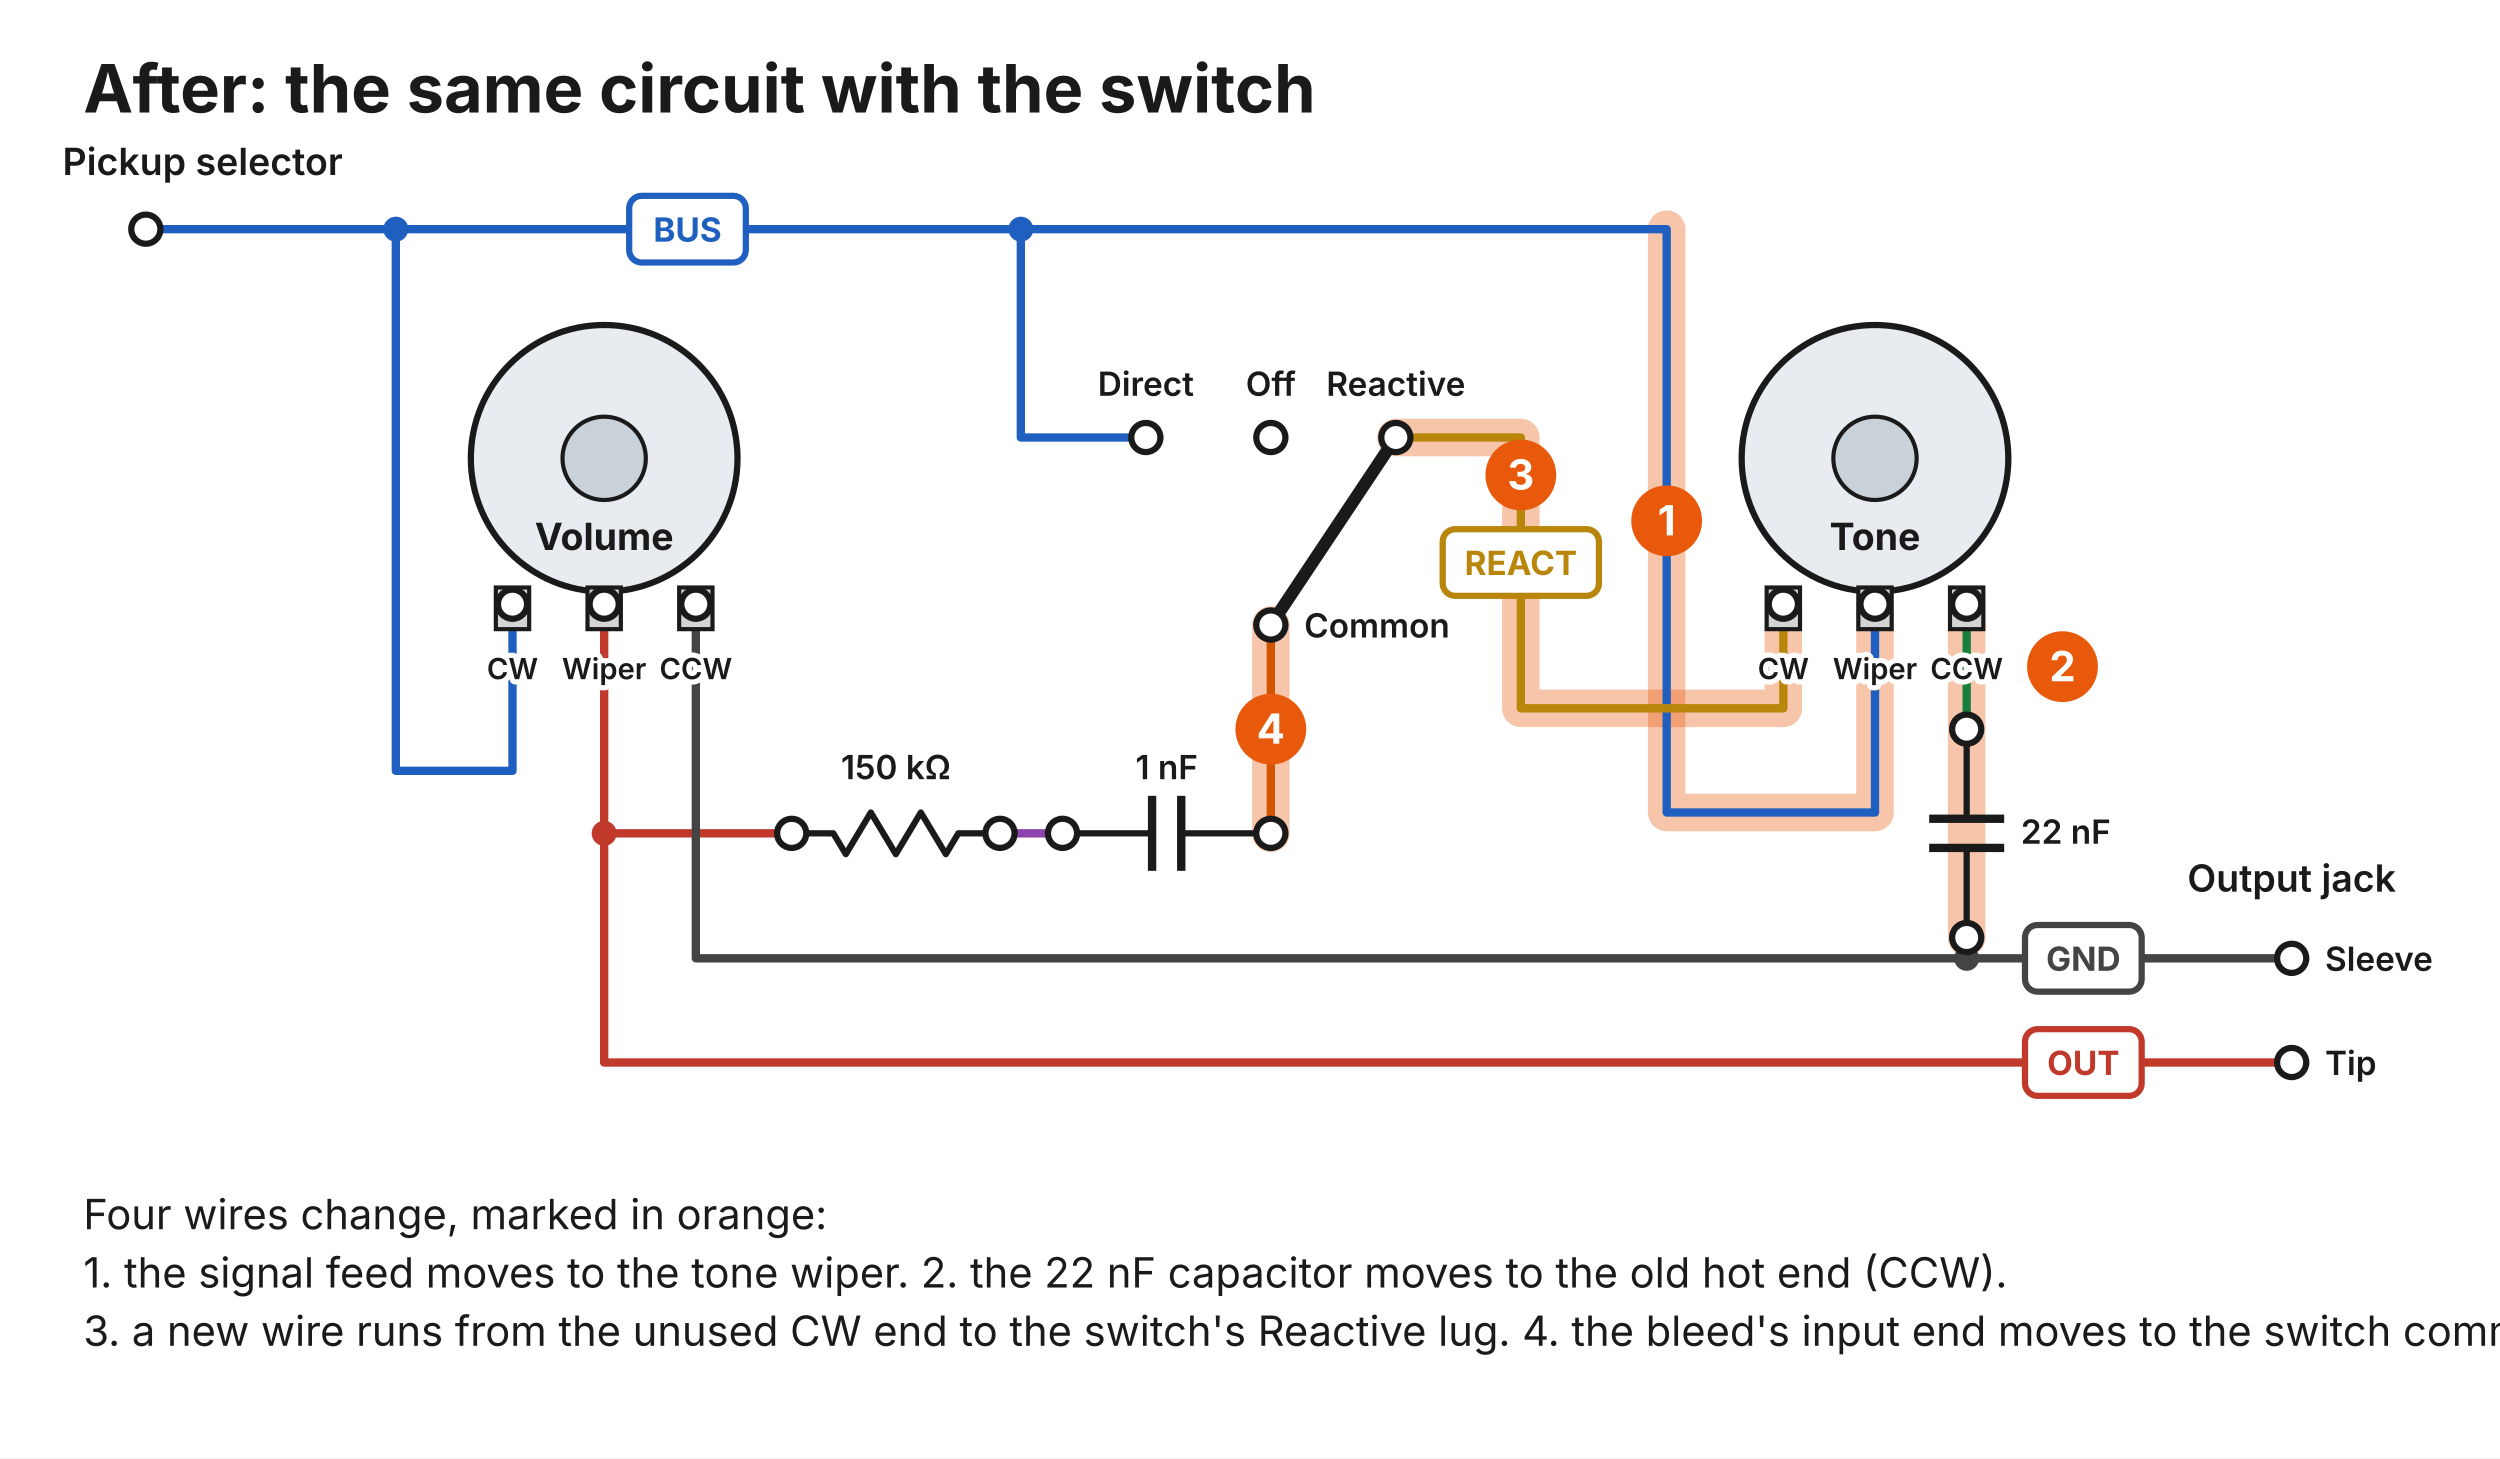
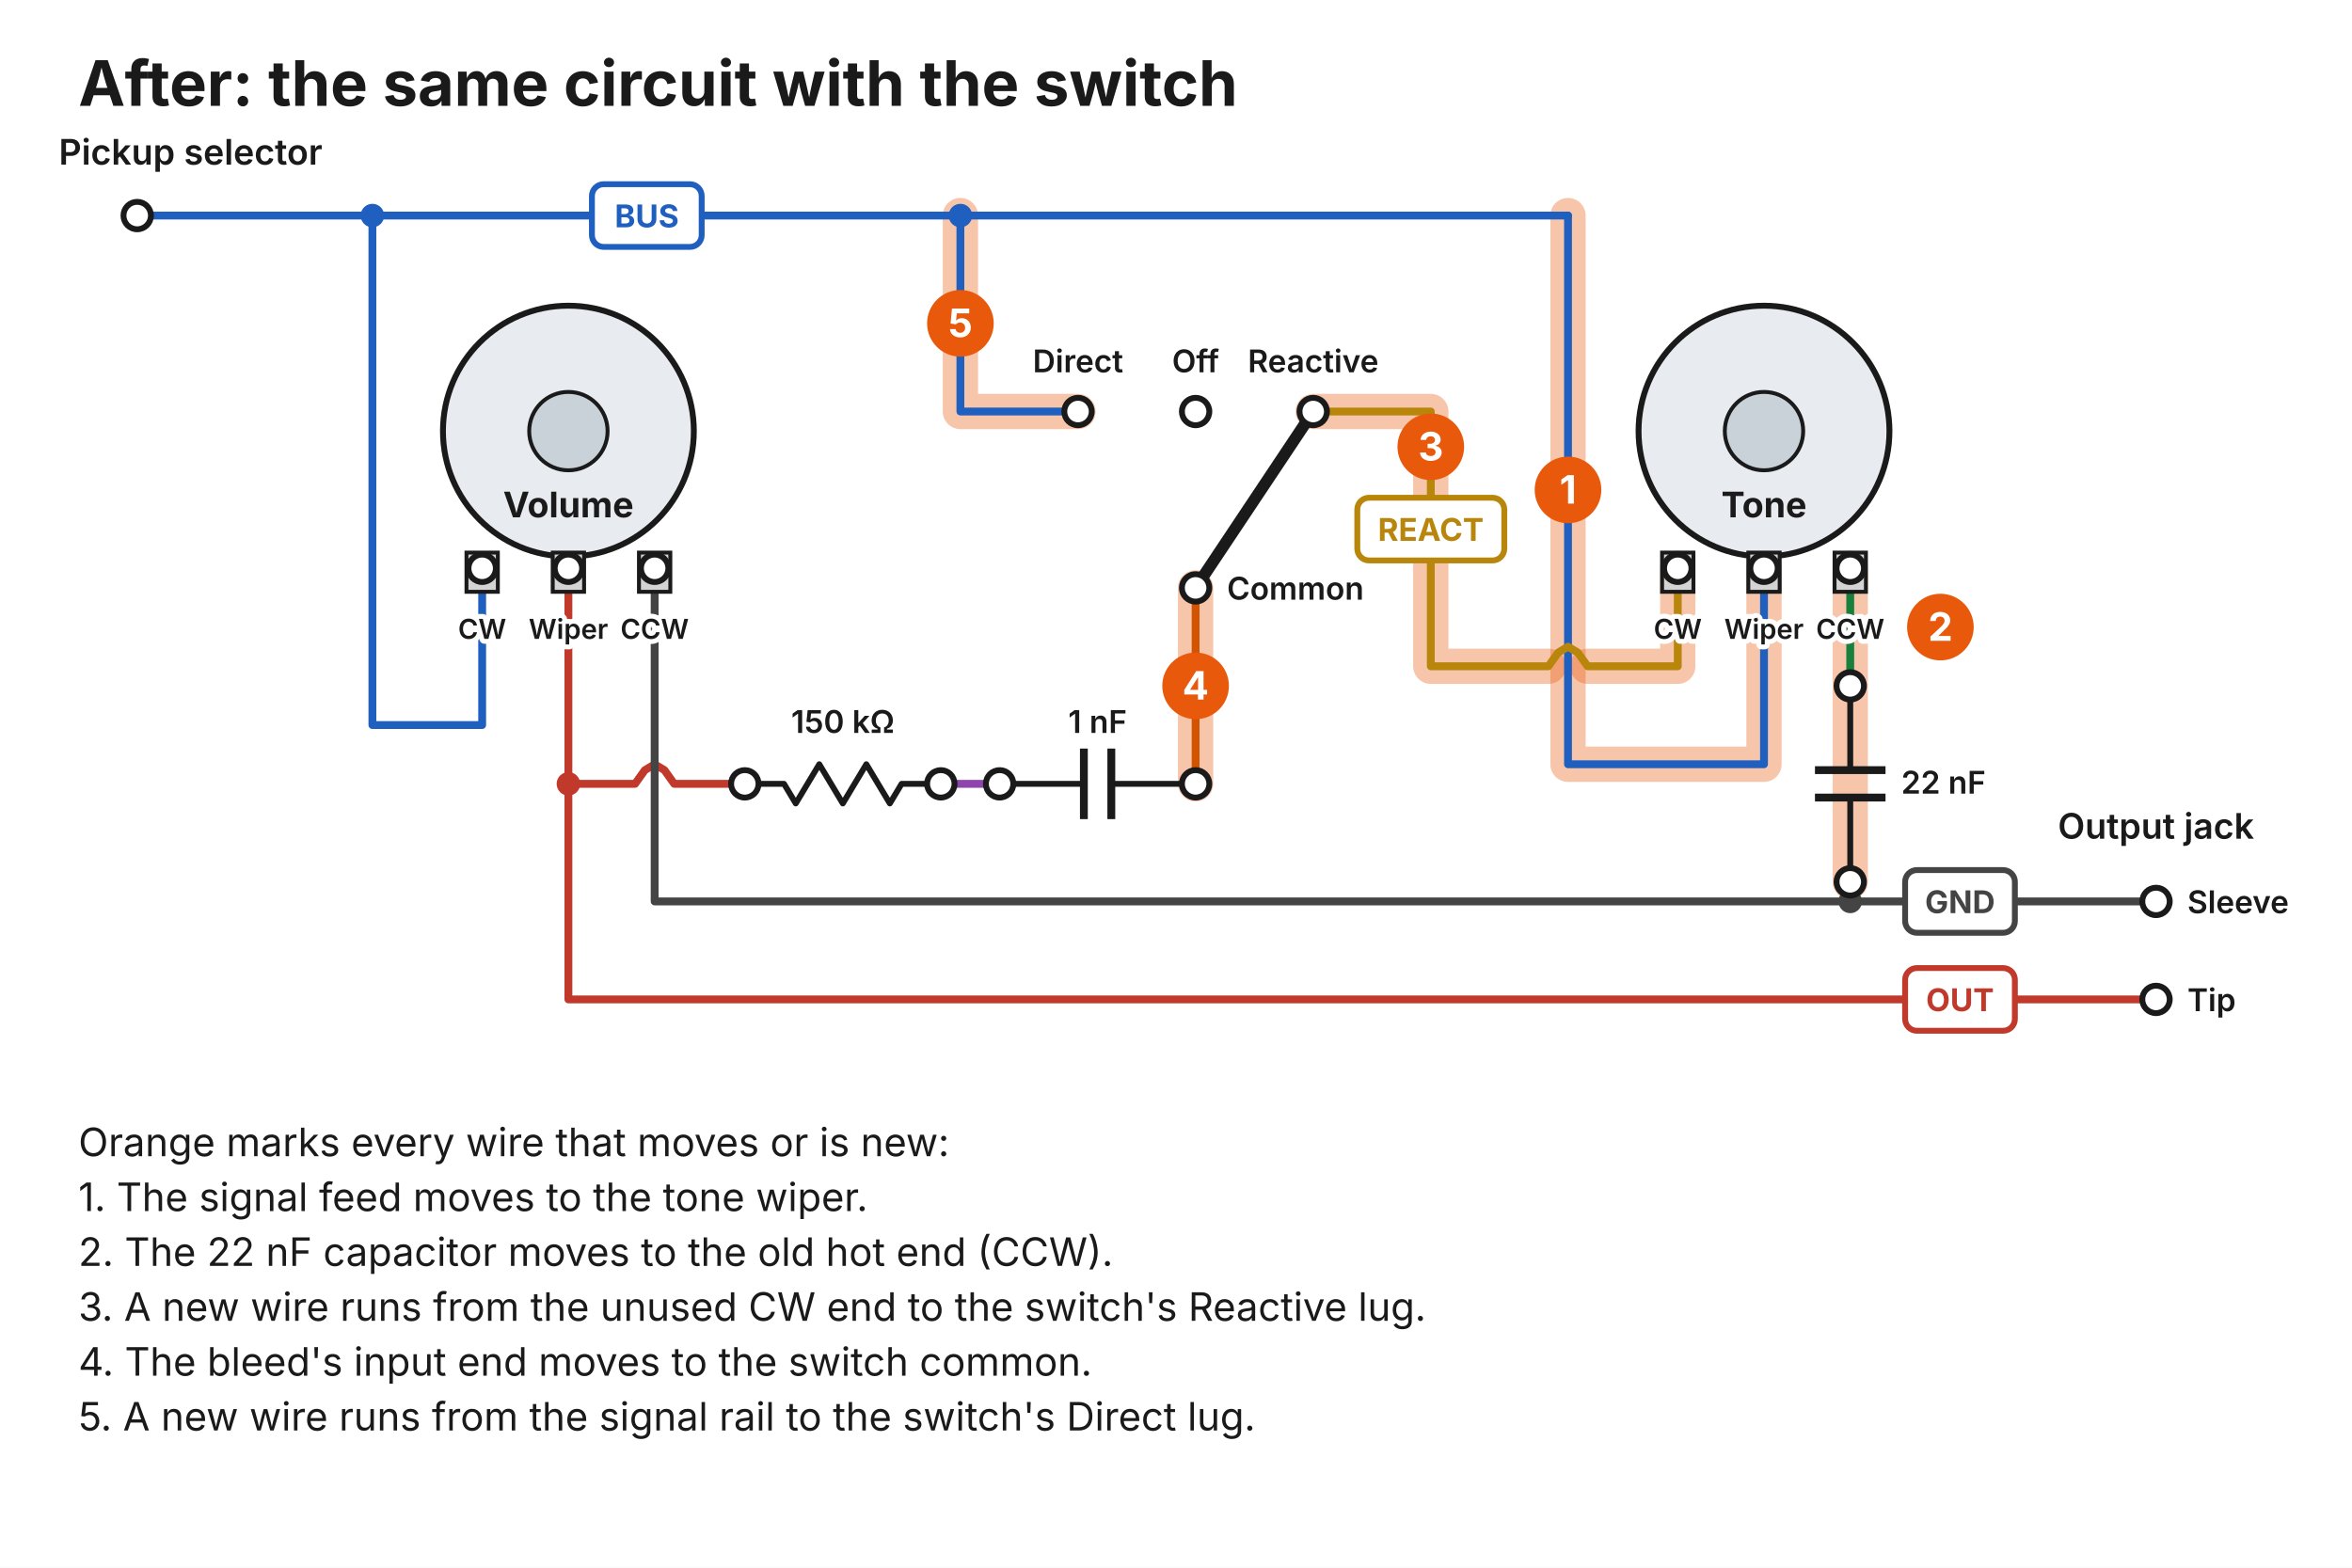
- <svg xmlns="http://www.w3.org/2000/svg" viewBox="0 0 1200 700" width="1200" height="700" role="img" aria-label="After: the same circuit with the switch">
-   <rect width="1200" height="700" fill="#ffffff" />
+ <svg xmlns="http://www.w3.org/2000/svg" viewBox="0 0 1200 800" width="1200" height="800" role="img" aria-label="After: the same circuit with the switch">
+   <rect width="1200" height="800" fill="#ffffff" />
  <text x="40" y="54" font-size="32" font-weight="700" text-anchor="start" fill="#1a1a1a" font-family="Inter, Helvetica, Arial, sans-serif">After: the same circuit with the switch</text>
  <polyline points="800,110 800,390 900,390 900,290" fill="none" stroke="#e8590c" stroke-opacity="0.35" stroke-width="18" stroke-linecap="round" stroke-linejoin="round" />
  <polyline points="944,290 944,450" fill="none" stroke="#e8590c" stroke-opacity="0.35" stroke-width="18" stroke-linecap="round" stroke-linejoin="round" />
-   <polyline points="856,290 856,340 730,340 730,210 670,210" fill="none" stroke="#e8590c" stroke-opacity="0.35" stroke-width="18" stroke-linecap="round" stroke-linejoin="round" />
+   <polyline points="856,290 856,340 810,340" fill="none" stroke="#e8590c" stroke-opacity="0.35" stroke-width="18" stroke-linecap="round" stroke-linejoin="round" />
+   <polyline points="790,340 730,340 730,210 670,210" fill="none" stroke="#e8590c" stroke-opacity="0.35" stroke-width="18" stroke-linecap="round" stroke-linejoin="round" />
  <polyline points="610,400 610,300" fill="none" stroke="#e8590c" stroke-opacity="0.35" stroke-width="18" stroke-linecap="round" stroke-linejoin="round" />
-   <polyline data-wire="1" data-net="BUS" points="70,110 800,110 800,390 900,390 900,290" fill="none" stroke="#1f5fbf" stroke-width="4" stroke-linejoin="round" stroke-linecap="round" />
+   <polyline points="490,110 490,210 550,210" fill="none" stroke="#e8590c" stroke-opacity="0.35" stroke-width="18" stroke-linecap="round" stroke-linejoin="round" />
+   <polyline data-wire="1" data-net="BUS" points="70,110 800,110" fill="none" stroke="#1f5fbf" stroke-width="4" stroke-linejoin="round" stroke-linecap="round" />
  <circle data-dot="1" cx="190" cy="110" r="6" fill="#1f5fbf" />
  <circle data-dot="1" cx="490" cy="110" r="6" fill="#1f5fbf" />
+   <polyline data-wire="1" data-net="BUS" points="800,110 800,390 900,390 900,290" fill="none" stroke="#1f5fbf" stroke-width="4" stroke-linejoin="round" stroke-linecap="round" />
  <polyline data-wire="1" data-net="BUS" points="490,110 490,210 550,210" fill="none" stroke="#1f5fbf" stroke-width="4" stroke-linejoin="round" stroke-linecap="round" />
-   <polyline data-wire="1" data-net="REACT" points="856,290 856,340 730,340 730,210 670,210" fill="none" stroke="#b8860b" stroke-width="4" stroke-linejoin="round" stroke-linecap="round" />
+   <polyline data-wire="1" data-net="REACT" points="856,290 856,340 810,340 805,333 800,330 795,333 790,340 730,340 730,210 670,210" fill="none" stroke="#b8860b" stroke-width="4" stroke-linejoin="round" stroke-linecap="round" />
  <polyline data-wire="1" data-net="TB-SW" points="610,400 610,300" fill="none" stroke="#d35400" stroke-width="4" stroke-linejoin="round" stroke-linecap="round" />
  <polyline data-wire="1" data-net="BUS" points="190,110 190,370 246,370 246,290" fill="none" stroke="#1f5fbf" stroke-width="4" stroke-linejoin="round" stroke-linecap="round" />
  <polyline data-wire="1" data-net="OUT" points="290,290 290,510 1100,510" fill="none" stroke="#c0392b" stroke-width="4" stroke-linejoin="round" stroke-linecap="round" />
  <circle data-dot="1" cx="290" cy="400" r="6" fill="#c0392b" />
-   <polyline data-wire="1" data-net="OUT" points="290,400 380,400" fill="none" stroke="#c0392b" stroke-width="4" stroke-linejoin="round" stroke-linecap="round" />
+   <polyline data-wire="1" data-net="OUT" points="290,400 324,400 329,393 334,390 339,393 344,400 380,400" fill="none" stroke="#c0392b" stroke-width="4" stroke-linejoin="round" stroke-linecap="round" />
  <polyline data-wire="1" data-net="TB-MID" points="480,400 510,400" fill="none" stroke="#8e44ad" stroke-width="4" stroke-linejoin="round" stroke-linecap="round" />
  <polyline data-wire="1" data-net="TONE-CAP" points="944,290 944,350" fill="none" stroke="#16803c" stroke-width="4" stroke-linejoin="round" stroke-linecap="round" />
  <polyline data-wire="1" data-net="GND" points="334,290 334,460 1100,460" fill="none" stroke="#444444" stroke-width="4" stroke-linejoin="round" stroke-linecap="round" />
  <circle data-dot="1" cx="944" cy="460" r="6" fill="#444444" />
  <polyline data-wire="1" data-net="GND" points="944,450 944,460" fill="none" stroke="#444444" stroke-width="4" stroke-linejoin="round" stroke-linecap="round" />
  <g data-part="RB">
    <polyline points="380,400 400,400 406,410 418,390 430,410 442,390 454,410 460,400 480,400" fill="none" stroke="#1a1a1a" stroke-width="3" stroke-linejoin="round" />
    <circle data-terminal="RB.1" cx="380" cy="400" r="7" fill="#ffffff" stroke="#1a1a1a" stroke-width="3" />
    <circle data-terminal="RB.2" cx="480" cy="400" r="7" fill="#ffffff" stroke="#1a1a1a" stroke-width="3" />
    <text x="430" y="374" font-size="16" font-weight="600" text-anchor="middle" fill="#1a1a1a" stroke="#ffffff" stroke-width="5" stroke-linejoin="round" paint-order="stroke" font-family="Inter, Helvetica, Arial, sans-serif">150 kΩ</text>
  </g>
  <g data-part="CB">
    <line x1="510" y1="400" x2="553" y2="400" stroke="#1a1a1a" stroke-width="3" />
    <line x1="567" y1="400" x2="610" y2="400" stroke="#1a1a1a" stroke-width="3" />
    <line x1="553" y1="382" x2="553" y2="418" stroke="#1a1a1a" stroke-width="4" />
    <line x1="567" y1="382" x2="567" y2="418" stroke="#1a1a1a" stroke-width="4" />
    <circle data-terminal="CB.1" cx="510" cy="400" r="7" fill="#ffffff" stroke="#1a1a1a" stroke-width="3" />
    <circle data-terminal="CB.2" cx="610" cy="400" r="7" fill="#ffffff" stroke="#1a1a1a" stroke-width="3" />
    <text x="560" y="374" font-size="16" font-weight="600" text-anchor="middle" fill="#1a1a1a" stroke="#ffffff" stroke-width="5" stroke-linejoin="round" paint-order="stroke" font-family="Inter, Helvetica, Arial, sans-serif">1 nF</text>
  </g>
  <g data-part="C22">
    <line x1="944" y1="350" x2="944" y2="393" stroke="#1a1a1a" stroke-width="3" />
    <line x1="944" y1="407" x2="944" y2="450" stroke="#1a1a1a" stroke-width="3" />
    <line x1="926" y1="393" x2="962" y2="393" stroke="#1a1a1a" stroke-width="4" />
    <line x1="926" y1="407" x2="962" y2="407" stroke="#1a1a1a" stroke-width="4" />
    <circle data-terminal="C22.HOT" cx="944" cy="350" r="7" fill="#ffffff" stroke="#1a1a1a" stroke-width="3" />
    <circle data-terminal="C22.GND" cx="944" cy="450" r="7" fill="#ffffff" stroke="#1a1a1a" stroke-width="3" />
    <text x="970" y="405" font-size="16" font-weight="600" text-anchor="start" fill="#1a1a1a" stroke="#ffffff" stroke-width="5" stroke-linejoin="round" paint-order="stroke" font-family="Inter, Helvetica, Arial, sans-serif">22 nF</text>
  </g>
  <g data-pot="Volume" data-view="rear">
    <circle cx="290" cy="220" r="64" fill="#e8ecf0" stroke="#1a1a1a" stroke-width="3" />
    <circle cx="290" cy="220" r="20" fill="#c9d1d9" stroke="#1a1a1a" stroke-width="2" />
    <rect x="238" y="282" width="16" height="20" fill="#d4d4d4" stroke="#1a1a1a" stroke-width="2" />
    <circle data-terminal="VOL.IN" cx="246" cy="290" r="7" fill="#ffffff" stroke="#1a1a1a" stroke-width="3" />
    <text x="246" y="326" font-size="14" font-weight="600" text-anchor="middle" fill="#1a1a1a" stroke="#ffffff" stroke-width="5" stroke-linejoin="round" paint-order="stroke" font-family="Inter, Helvetica, Arial, sans-serif">CW</text>
    <rect x="282" y="282" width="16" height="20" fill="#d4d4d4" stroke="#1a1a1a" stroke-width="2" />
    <circle data-terminal="VOL.W" cx="290" cy="290" r="7" fill="#ffffff" stroke="#1a1a1a" stroke-width="3" />
    <text x="290" y="326" font-size="14" font-weight="600" text-anchor="middle" fill="#1a1a1a" stroke="#ffffff" stroke-width="5" stroke-linejoin="round" paint-order="stroke" font-family="Inter, Helvetica, Arial, sans-serif">Wiper</text>
    <rect x="326" y="282" width="16" height="20" fill="#d4d4d4" stroke="#1a1a1a" stroke-width="2" />
    <circle data-terminal="VOL.GND" cx="334" cy="290" r="7" fill="#ffffff" stroke="#1a1a1a" stroke-width="3" />
    <text x="334" y="326" font-size="14" font-weight="600" text-anchor="middle" fill="#1a1a1a" stroke="#ffffff" stroke-width="5" stroke-linejoin="round" paint-order="stroke" font-family="Inter, Helvetica, Arial, sans-serif">CCW</text>
    <text x="290" y="264" font-size="18" font-weight="700" text-anchor="middle" fill="#1a1a1a" font-family="Inter, Helvetica, Arial, sans-serif">Volume</text>
  </g>
  <g data-pot="Tone" data-view="rear">
    <circle cx="900" cy="220" r="64" fill="#e8ecf0" stroke="#1a1a1a" stroke-width="3" />
    <circle cx="900" cy="220" r="20" fill="#c9d1d9" stroke="#1a1a1a" stroke-width="2" />
    <rect x="848" y="282" width="16" height="20" fill="#d4d4d4" stroke="#1a1a1a" stroke-width="2" />
    <circle data-terminal="TONE.CW" cx="856" cy="290" r="7" fill="#ffffff" stroke="#1a1a1a" stroke-width="3" />
    <text x="856" y="326" font-size="14" font-weight="600" text-anchor="middle" fill="#1a1a1a" stroke="#ffffff" stroke-width="5" stroke-linejoin="round" paint-order="stroke" font-family="Inter, Helvetica, Arial, sans-serif">CW</text>
    <rect x="892" y="282" width="16" height="20" fill="#d4d4d4" stroke="#1a1a1a" stroke-width="2" />
    <circle data-terminal="TONE.W" cx="900" cy="290" r="7" fill="#ffffff" stroke="#1a1a1a" stroke-width="3" />
    <text x="900" y="326" font-size="14" font-weight="600" text-anchor="middle" fill="#1a1a1a" stroke="#ffffff" stroke-width="5" stroke-linejoin="round" paint-order="stroke" font-family="Inter, Helvetica, Arial, sans-serif">Wiper</text>
    <rect x="936" y="282" width="16" height="20" fill="#d4d4d4" stroke="#1a1a1a" stroke-width="2" />
    <circle data-terminal="TONE.CCW" cx="944" cy="290" r="7" fill="#ffffff" stroke="#1a1a1a" stroke-width="3" />
    <text x="944" y="326" font-size="14" font-weight="600" text-anchor="middle" fill="#1a1a1a" stroke="#ffffff" stroke-width="5" stroke-linejoin="round" paint-order="stroke" font-family="Inter, Helvetica, Arial, sans-serif">CCW</text>
    <text x="900" y="264" font-size="18" font-weight="700" text-anchor="middle" fill="#1a1a1a" font-family="Inter, Helvetica, Arial, sans-serif">Tone</text>
  </g>
  <g data-switch="SW">
    <line data-blade="1" x1="610" y1="300" x2="670" y2="210" stroke="#1a1a1a" stroke-width="6" stroke-linecap="round" />
    <circle data-terminal="SW.DIRECT" cx="550" cy="210" r="7" fill="#ffffff" stroke="#1a1a1a" stroke-width="3" />
    <text x="550" y="190" font-size="16" font-weight="600" text-anchor="middle" fill="#1a1a1a" stroke="#ffffff" stroke-width="5" stroke-linejoin="round" paint-order="stroke" font-family="Inter, Helvetica, Arial, sans-serif">Direct</text>
    <circle data-terminal="SW.OFF" cx="610" cy="210" r="7" fill="#ffffff" stroke="#1a1a1a" stroke-width="3" />
    <text x="610" y="190" font-size="16" font-weight="600" text-anchor="middle" fill="#1a1a1a" stroke="#ffffff" stroke-width="5" stroke-linejoin="round" paint-order="stroke" font-family="Inter, Helvetica, Arial, sans-serif">Off</text>
    <circle data-terminal="SW.REACTIVE" cx="670" cy="210" r="7" fill="#ffffff" stroke="#1a1a1a" stroke-width="3" />
    <text x="670" y="190" font-size="16" font-weight="600" text-anchor="middle" fill="#1a1a1a" stroke="#ffffff" stroke-width="5" stroke-linejoin="round" paint-order="stroke" font-family="Inter, Helvetica, Arial, sans-serif">Reactive</text>
    <circle data-terminal="SW.C" cx="610" cy="300" r="7" fill="#ffffff" stroke="#1a1a1a" stroke-width="3" />
    <text x="626" y="306" font-size="16" font-weight="600" text-anchor="start" fill="#1a1a1a" stroke="#ffffff" stroke-width="5" stroke-linejoin="round" paint-order="stroke" font-family="Inter, Helvetica, Arial, sans-serif">Common</text>
  </g>
  <circle data-terminal="SEL.C" cx="70" cy="110" r="7" fill="#ffffff" stroke="#1a1a1a" stroke-width="3" />
  <circle data-terminal="JACK.SLV" cx="1100" cy="460" r="7" fill="#ffffff" stroke="#1a1a1a" stroke-width="3" />
  <circle data-terminal="JACK.TIP" cx="1100" cy="510" r="7" fill="#ffffff" stroke="#1a1a1a" stroke-width="3" />
  <text x="30" y="84" font-size="18" font-weight="600" text-anchor="start" fill="#1a1a1a" font-family="Inter, Helvetica, Arial, sans-serif">Pickup selector</text>
  <text x="1100" y="428" font-size="18" font-weight="600" text-anchor="middle" fill="#1a1a1a" font-family="Inter, Helvetica, Arial, sans-serif">Output jack</text>
  <text x="1116" y="466" font-size="16" font-weight="600" text-anchor="start" fill="#1a1a1a" font-family="Inter, Helvetica, Arial, sans-serif">Sleeve</text>
  <text x="1116" y="516" font-size="16" font-weight="600" text-anchor="start" fill="#1a1a1a" font-family="Inter, Helvetica, Arial, sans-serif">Tip</text>
  <g data-netlabel="BUS">
    <rect x="302" y="94" width="56" height="32" rx="6" fill="#ffffff" stroke="#1f5fbf" stroke-width="3" />
    <text x="330" y="116" font-size="16" font-weight="700" text-anchor="middle" fill="#1f5fbf" font-family="Inter, Helvetica, Arial, sans-serif">BUS</text>
  </g>
  <g data-netlabel="OUT">
    <rect x="972" y="494" width="56" height="32" rx="6" fill="#ffffff" stroke="#c0392b" stroke-width="3" />
    <text x="1000" y="516" font-size="16" font-weight="700" text-anchor="middle" fill="#c0392b" font-family="Inter, Helvetica, Arial, sans-serif">OUT</text>
  </g>
  <g data-netlabel="GND">
    <rect x="972" y="444" width="56" height="32" rx="6" fill="#ffffff" stroke="#444444" stroke-width="3" />
    <text x="1000" y="466" font-size="16" font-weight="700" text-anchor="middle" fill="#444444" font-family="Inter, Helvetica, Arial, sans-serif">GND</text>
  </g>
  <g data-netlabel="REACT">
    <rect x="692.5" y="254" width="75" height="32" rx="6" fill="#ffffff" stroke="#b8860b" stroke-width="3" />
    <text x="730" y="276" font-size="16" font-weight="700" text-anchor="middle" fill="#b8860b" font-family="Inter, Helvetica, Arial, sans-serif">REACT</text>
  </g>
  <circle cx="800" cy="250" r="17" fill="#e8590c" />
  <text x="800" y="257" font-size="20" font-weight="700" text-anchor="middle" fill="#ffffff" font-family="Inter, Helvetica, Arial, sans-serif">1</text>
  <circle cx="990" cy="320" r="17" fill="#e8590c" />
  <text x="990" y="327" font-size="20" font-weight="700" text-anchor="middle" fill="#ffffff" font-family="Inter, Helvetica, Arial, sans-serif">2</text>
  <circle cx="730" cy="228" r="17" fill="#e8590c" />
  <text x="730" y="235" font-size="20" font-weight="700" text-anchor="middle" fill="#ffffff" font-family="Inter, Helvetica, Arial, sans-serif">3</text>
  <circle cx="610" cy="350" r="17" fill="#e8590c" />
  <text x="610" y="357" font-size="20" font-weight="700" text-anchor="middle" fill="#ffffff" font-family="Inter, Helvetica, Arial, sans-serif">4</text>
-   <text x="40" y="590" font-size="20" font-weight="400" text-anchor="start" fill="#1a1a1a" font-family="Inter, Helvetica, Arial, sans-serif">Four wires change, marked in orange:</text>
-   <text x="40" y="618" font-size="20" font-weight="400" text-anchor="start" fill="#1a1a1a" font-family="Inter, Helvetica, Arial, sans-serif">1. the signal feed moves to the tone wiper.   2. the 22 nF capacitor moves to the old hot end (CCW).</text>
-   <text x="40" y="646" font-size="20" font-weight="400" text-anchor="start" fill="#1a1a1a" font-family="Inter, Helvetica, Arial, sans-serif">3. a new wire runs from the unused CW end to the switch's Reactive lug.   4. the bleed's input end moves to the switch common.</text>
+   <circle cx="490" cy="165" r="17" fill="#e8590c" />
+   <text x="490" y="172" font-size="20" font-weight="700" text-anchor="middle" fill="#ffffff" font-family="Inter, Helvetica, Arial, sans-serif">5</text>
+   <text x="40" y="590" font-size="20" font-weight="400" text-anchor="start" fill="#1a1a1a" font-family="Inter, Helvetica, Arial, sans-serif">Orange marks every wire that moves or is new:</text>
+   <text x="40" y="618" font-size="20" font-weight="400" text-anchor="start" fill="#1a1a1a" font-family="Inter, Helvetica, Arial, sans-serif">1. The signal feed moves to the tone wiper.</text>
+   <text x="40" y="646" font-size="20" font-weight="400" text-anchor="start" fill="#1a1a1a" font-family="Inter, Helvetica, Arial, sans-serif">2. The 22 nF capacitor moves to the old hot end (CCW).</text>
+   <text x="40" y="674" font-size="20" font-weight="400" text-anchor="start" fill="#1a1a1a" font-family="Inter, Helvetica, Arial, sans-serif">3. A new wire runs from the unused CW end to the switch's Reactive lug.</text>
+   <text x="40" y="702" font-size="20" font-weight="400" text-anchor="start" fill="#1a1a1a" font-family="Inter, Helvetica, Arial, sans-serif">4. The bleed's input end moves to the switch common.</text>
+   <text x="40" y="730" font-size="20" font-weight="400" text-anchor="start" fill="#1a1a1a" font-family="Inter, Helvetica, Arial, sans-serif">5. A new wire runs from the signal rail to the switch's Direct lug.</text>
</svg>
